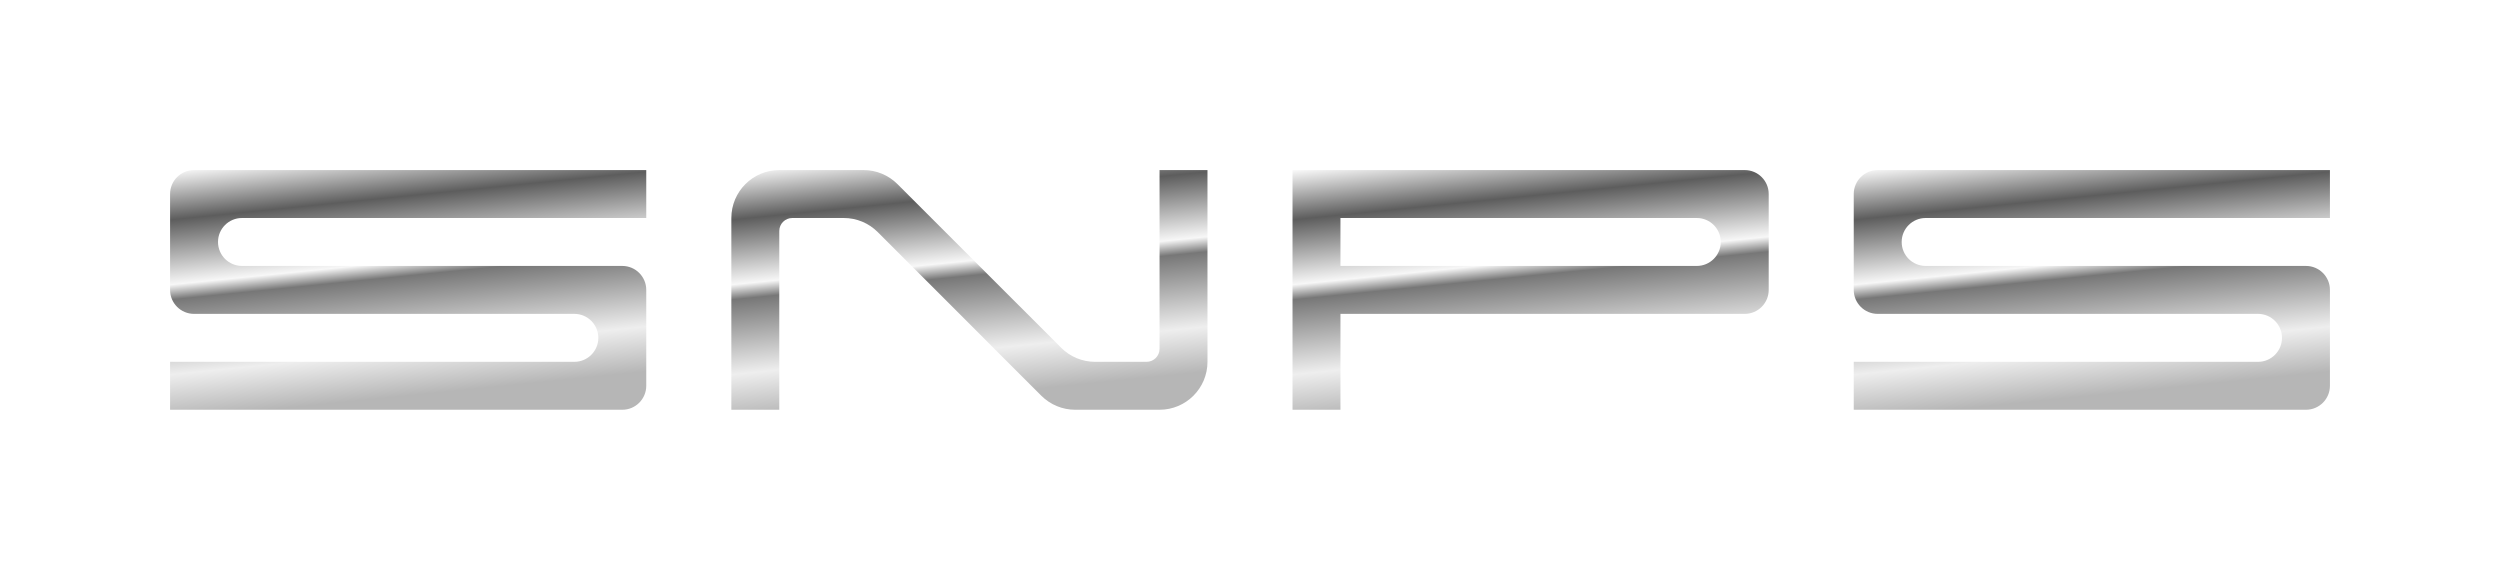
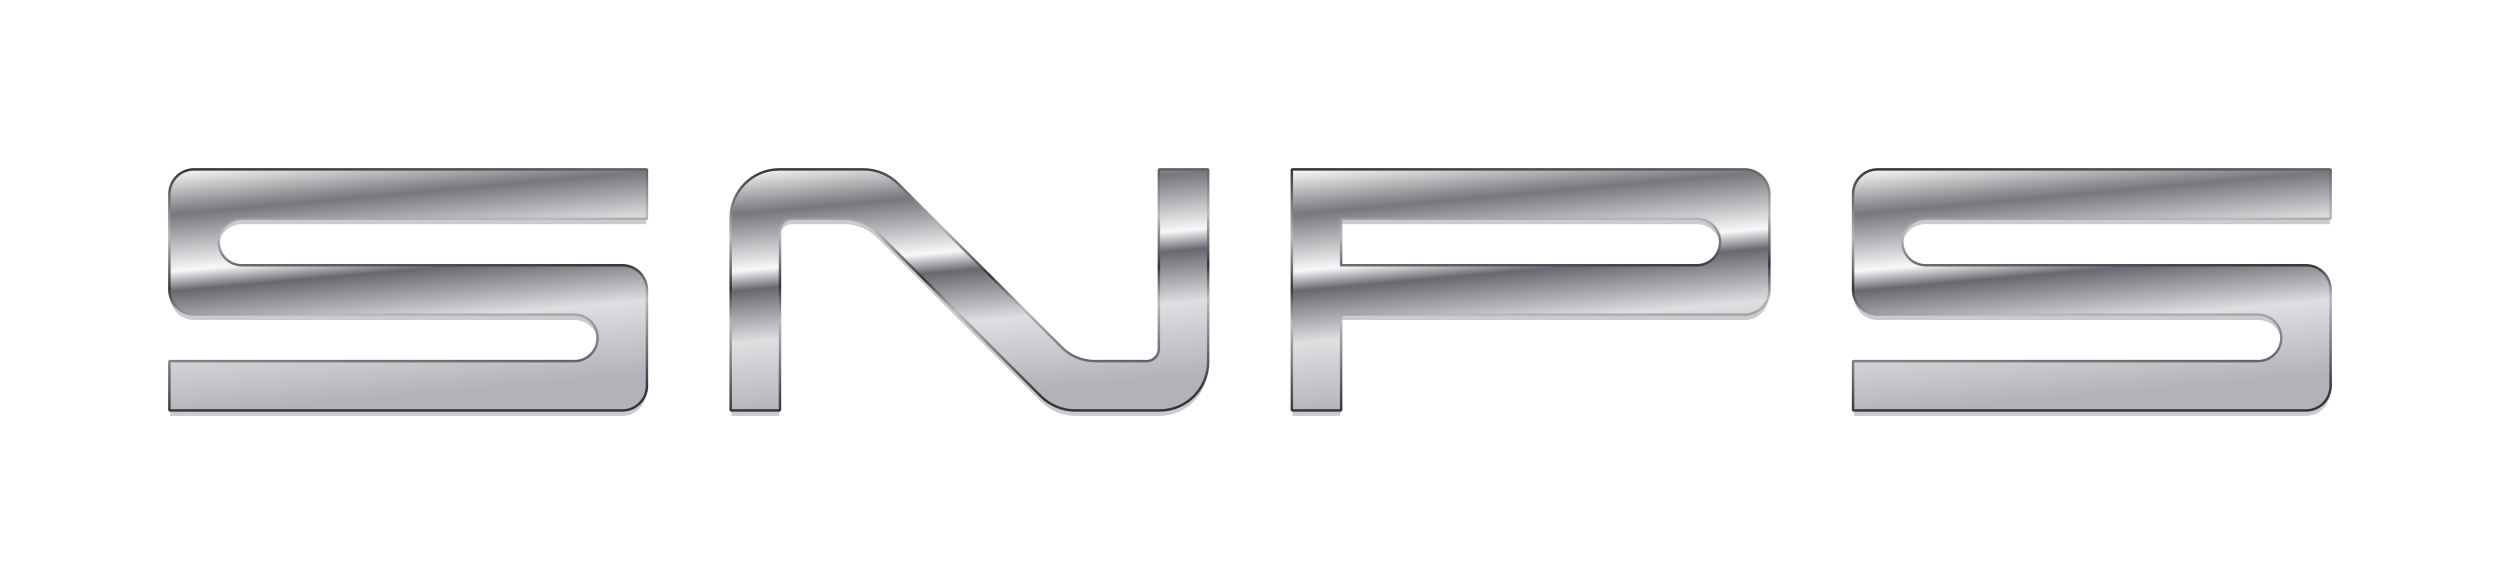
- <svg xmlns="http://www.w3.org/2000/svg" width="489.2" height="113.46" viewBox="0 0 489.2 113.46">
+ <svg xmlns="http://www.w3.org/2000/svg" width="489.200" height="113.460" viewBox="0 0 489.200 113.460">
  <defs>
-     <linearGradient id="silver" x2=".2" y2="1">
+     <linearGradient id="si-silver" x1="0" y1="0" x2=".18" y2="1">
      <stop stop-color="#fafafa" />
-       <stop offset=".2" stop-color="#5d5d5d" />
-       <stop offset=".46" stop-color="#f7f7f7" />
-       <stop offset=".52" stop-color="#777" />
-       <stop offset=".82" stop-color="#eee" />
-       <stop offset="1" stop-color="#b6b6b6" />
+       <stop offset=".18" stop-color="#77777c" />
+       <stop offset=".41" stop-color="#f8f8fa" />
+       <stop offset=".49" stop-color="#68686e" />
+       <stop offset=".7" stop-color="#dfdfe2" />
+       <stop offset="1" stop-color="#b2b2b8" />
    </linearGradient>
-     <linearGradient id="glass" x1="0" y1="0" x2="1" y2="1">
-       <stop stop-color="#fff" stop-opacity=".8" />
-       <stop offset=".25" stop-color="#a6a6a6" stop-opacity=".12" />
-       <stop offset=".49" stop-color="#fff" stop-opacity=".7" />
-       <stop offset=".55" stop-color="#999" stop-opacity=".16" />
-       <stop offset="1" stop-color="#fff" stop-opacity=".85" />
+     <linearGradient id="si-glass" x1="0" y1="0" x2=".24" y2="1">
+       <stop stop-color="#33333a" stop-opacity=".92" />
+       <stop offset=".16" stop-color="#b8b8c0" stop-opacity=".26" />
+       <stop offset=".4" stop-color="#33333a" stop-opacity=".12" />
+       <stop offset=".49" stop-color="#33333a" stop-opacity=".82" />
+       <stop offset=".56" stop-color="#b8b8c0" stop-opacity=".1" />
+       <stop offset=".82" stop-color="#33333a" stop-opacity=".15" />
+       <stop offset="1" stop-color="#33333a" stop-opacity=".8" />
    </linearGradient>
-     <linearGradient id="frost" x2="1" y2="1">
-       <stop stop-color="#fff" stop-opacity=".95" />
-       <stop offset="1" stop-color="#999" stop-opacity=".6" />
+     <linearGradient id="si-frost" x2=".8" y2="1">
+       <stop stop-color="#33333a" stop-opacity=".85" />
+       <stop offset="1" stop-color="#b8b8c0" stop-opacity=".5" />
+     </linearGradient>
+     <linearGradient id="si-edge" x2=".1" y2="1">
+       <stop stop-color="#33333a" />
+       <stop offset=".28" stop-color="#b8b8c0" />
+       <stop offset=".49" stop-color="#33333a" />
+       <stop offset=".63" stop-color="#b8b8c0" />
+       <stop offset="1" stop-color="#33333a" />
    </linearGradient>
  </defs>
-   <g color="#111111" fill="url(#silver)">
+   <g transform="translate(0 1.2)" fill="#111111" opacity=".22">
+     <path d="M117.08,42.66h9.38v-9.38H37.97c-2.59,0-4.69,2.1-4.69,4.69v18.76c0,2.59,2.1,4.69,4.69,4.69h4.69s69.73,0,69.73,0c2.59,0,4.69,2.1,4.69,4.69h0c0,2.59-2.1,4.69-4.69,4.69H42.66s-9.38,0-9.38,0v9.38h88.49c2.59,0,4.69-2.1,4.69-4.69v-18.76c0-2.59-2.1-4.69-4.69-4.69h-4.69s-69.73,0-69.73,0c-2.59,0-4.69-2.1-4.69-4.69h0c0-2.59,2.1-4.69,4.69-4.69h69.73Z" />
+     <path d="M226.9,33.28v34.98c0,1.4-1.14,2.54-2.54,2.54h-10.08c-2.49,0-4.87-.99-6.63-2.75l-6.63-6.63-6.64-6.63-12.13-12.13h0l-6.63-6.63c-1.76-1.76-4.14-2.75-6.63-2.75h-9.37s-7.13,0-7.13,0h0c-5.18,0-9.38,4.2-9.38,9.38h0s0,0,0,0v37.52h9.38v-34.98c0-1.4,1.14-2.54,2.54-2.54h10.09c2.49,0,4.87.99,6.63,2.75l16.01,16.01,6.63,6.64,2.74,2.74,6.63,6.63c1.76,1.76,4.14,2.75,6.63,2.75h9.39s7.12,0,7.12,0h0c5.18,0,9.38-4.2,9.38-9.38h0v-37.52h-9.38Z" />
+     <path d="M252.92,33.28v46.9h9.38v-18.76h79.11c2.59,0,4.69-2.1,4.69-4.69v-18.76c0-2.59-2.1-4.69-4.69-4.69h-88.49ZM332.03,52.04h-69.73v-9.38h69.73c2.59,0,4.69,2.1,4.69,4.69h0c0,2.59-2.1,4.69-4.69,4.69Z" />
+     <path d="M372.12,47.35h0c0,2.59,2.1,4.69,4.69,4.69h74.42c2.59,0,4.69,2.1,4.69,4.69v18.76c0,2.59-2.1,4.69-4.69,4.69h-88.49v-9.38h79.11c2.59,0,4.69-2.1,4.69-4.69h0c0-2.59-2.1-4.69-4.69-4.69h-74.42c-2.59,0-4.69-2.1-4.69-4.69v-18.76c0-2.59,2.1-4.69,4.69-4.69h88.49v9.38h-79.11c-2.59,0-4.69,2.1-4.69,4.69Z" />
+   </g>
+   <g fill="url(#si-silver)" stroke="url(#si-edge)" stroke-width=".75" stroke-linejoin="round" paint-order="stroke fill">
+     <path d="M117.08,42.66h9.38v-9.38H37.97c-2.59,0-4.69,2.1-4.69,4.69v18.76c0,2.59,2.1,4.69,4.69,4.69h4.69s69.73,0,69.73,0c2.59,0,4.69,2.1,4.69,4.69h0c0,2.59-2.1,4.69-4.69,4.69H42.66s-9.38,0-9.38,0v9.38h88.49c2.59,0,4.69-2.1,4.69-4.69v-18.76c0-2.59-2.1-4.69-4.69-4.69h-4.69s-69.73,0-69.73,0c-2.59,0-4.69-2.1-4.69-4.69h0c0-2.59,2.1-4.69,4.69-4.69h69.73Z" />
+     <path d="M226.9,33.28v34.98c0,1.4-1.14,2.54-2.54,2.54h-10.08c-2.49,0-4.87-.99-6.63-2.75l-6.63-6.63-6.64-6.63-12.13-12.13h0l-6.63-6.63c-1.76-1.76-4.14-2.75-6.63-2.75h-9.37s-7.13,0-7.13,0h0c-5.18,0-9.38,4.2-9.38,9.38h0s0,0,0,0v37.52h9.38v-34.98c0-1.4,1.14-2.54,2.54-2.54h10.09c2.49,0,4.87.99,6.63,2.75l16.01,16.01,6.63,6.64,2.74,2.74,6.63,6.63c1.76,1.76,4.14,2.75,6.63,2.75h9.39s7.12,0,7.12,0h0c5.18,0,9.38-4.2,9.38-9.38h0v-37.52h-9.38Z" />
+     <path d="M252.92,33.28v46.9h9.38v-18.76h79.11c2.59,0,4.69-2.1,4.69-4.69v-18.76c0-2.59-2.1-4.69-4.69-4.69h-88.49ZM332.03,52.04h-69.73v-9.38h69.73c2.59,0,4.69,2.1,4.69,4.69h0c0,2.59-2.1,4.69-4.69,4.69Z" />
+     <path d="M372.12,47.35h0c0,2.59,2.1,4.69,4.69,4.69h74.42c2.59,0,4.69,2.1,4.69,4.69v18.76c0,2.59-2.1,4.69-4.69,4.69h-88.49v-9.38h79.11c2.59,0,4.69-2.1,4.69-4.69h0c0-2.59-2.1-4.69-4.69-4.69h-74.42c-2.59,0-4.69-2.1-4.69-4.69v-18.76c0-2.59,2.1-4.69,4.69-4.69h88.49v9.38h-79.11c-2.59,0-4.69,2.1-4.69,4.69Z" />
+   </g>
+   <g fill="none" stroke="url(#si-edge)" stroke-width=".22" opacity=".9">
    <path d="M117.08,42.66h9.38v-9.38H37.97c-2.59,0-4.69,2.1-4.69,4.69v18.76c0,2.59,2.1,4.69,4.69,4.69h4.69s69.73,0,69.73,0c2.59,0,4.69,2.1,4.69,4.69h0c0,2.59-2.1,4.69-4.69,4.69H42.66s-9.38,0-9.38,0v9.38h88.49c2.59,0,4.69-2.1,4.69-4.69v-18.76c0-2.59-2.1-4.69-4.69-4.69h-4.69s-69.73,0-69.73,0c-2.59,0-4.69-2.1-4.69-4.69h0c0-2.59,2.1-4.69,4.69-4.69h69.73Z" />
    <path d="M226.9,33.28v34.98c0,1.4-1.14,2.54-2.54,2.54h-10.08c-2.49,0-4.87-.99-6.63-2.75l-6.63-6.63-6.64-6.63-12.13-12.13h0l-6.63-6.63c-1.76-1.76-4.14-2.75-6.63-2.75h-9.37s-7.13,0-7.13,0h0c-5.18,0-9.38,4.2-9.38,9.38h0s0,0,0,0v37.52h9.38v-34.98c0-1.4,1.14-2.54,2.54-2.54h10.09c2.49,0,4.87.99,6.63,2.75l16.01,16.01,6.63,6.64,2.74,2.74,6.63,6.63c1.76,1.76,4.14,2.75,6.63,2.75h9.39s7.12,0,7.12,0h0c5.18,0,9.38-4.2,9.38-9.38h0v-37.52h-9.38Z" />
    <path d="M252.92,33.28v46.9h9.38v-18.76h79.11c2.59,0,4.69-2.1,4.69-4.69v-18.76c0-2.59-2.1-4.69-4.69-4.69h-88.49ZM332.03,52.04h-69.73v-9.38h69.73c2.59,0,4.69,2.1,4.69,4.69h0c0,2.59-2.1,4.69-4.69,4.69Z" />
    <path d="M372.12,47.35h0c0,2.59,2.1,4.69,4.69,4.69h74.42c2.59,0,4.69,2.1,4.69,4.69v18.76c0,2.59-2.1,4.69-4.69,4.69h-88.49v-9.38h79.11c2.59,0,4.69-2.1,4.69-4.69h0c0-2.59-2.1-4.69-4.69-4.69h-74.42c-2.59,0-4.69-2.1-4.69-4.69v-18.76c0-2.59,2.1-4.69,4.69-4.69h88.49v9.38h-79.11c-2.59,0-4.69,2.1-4.69,4.69Z" />
  </g>
</svg>
